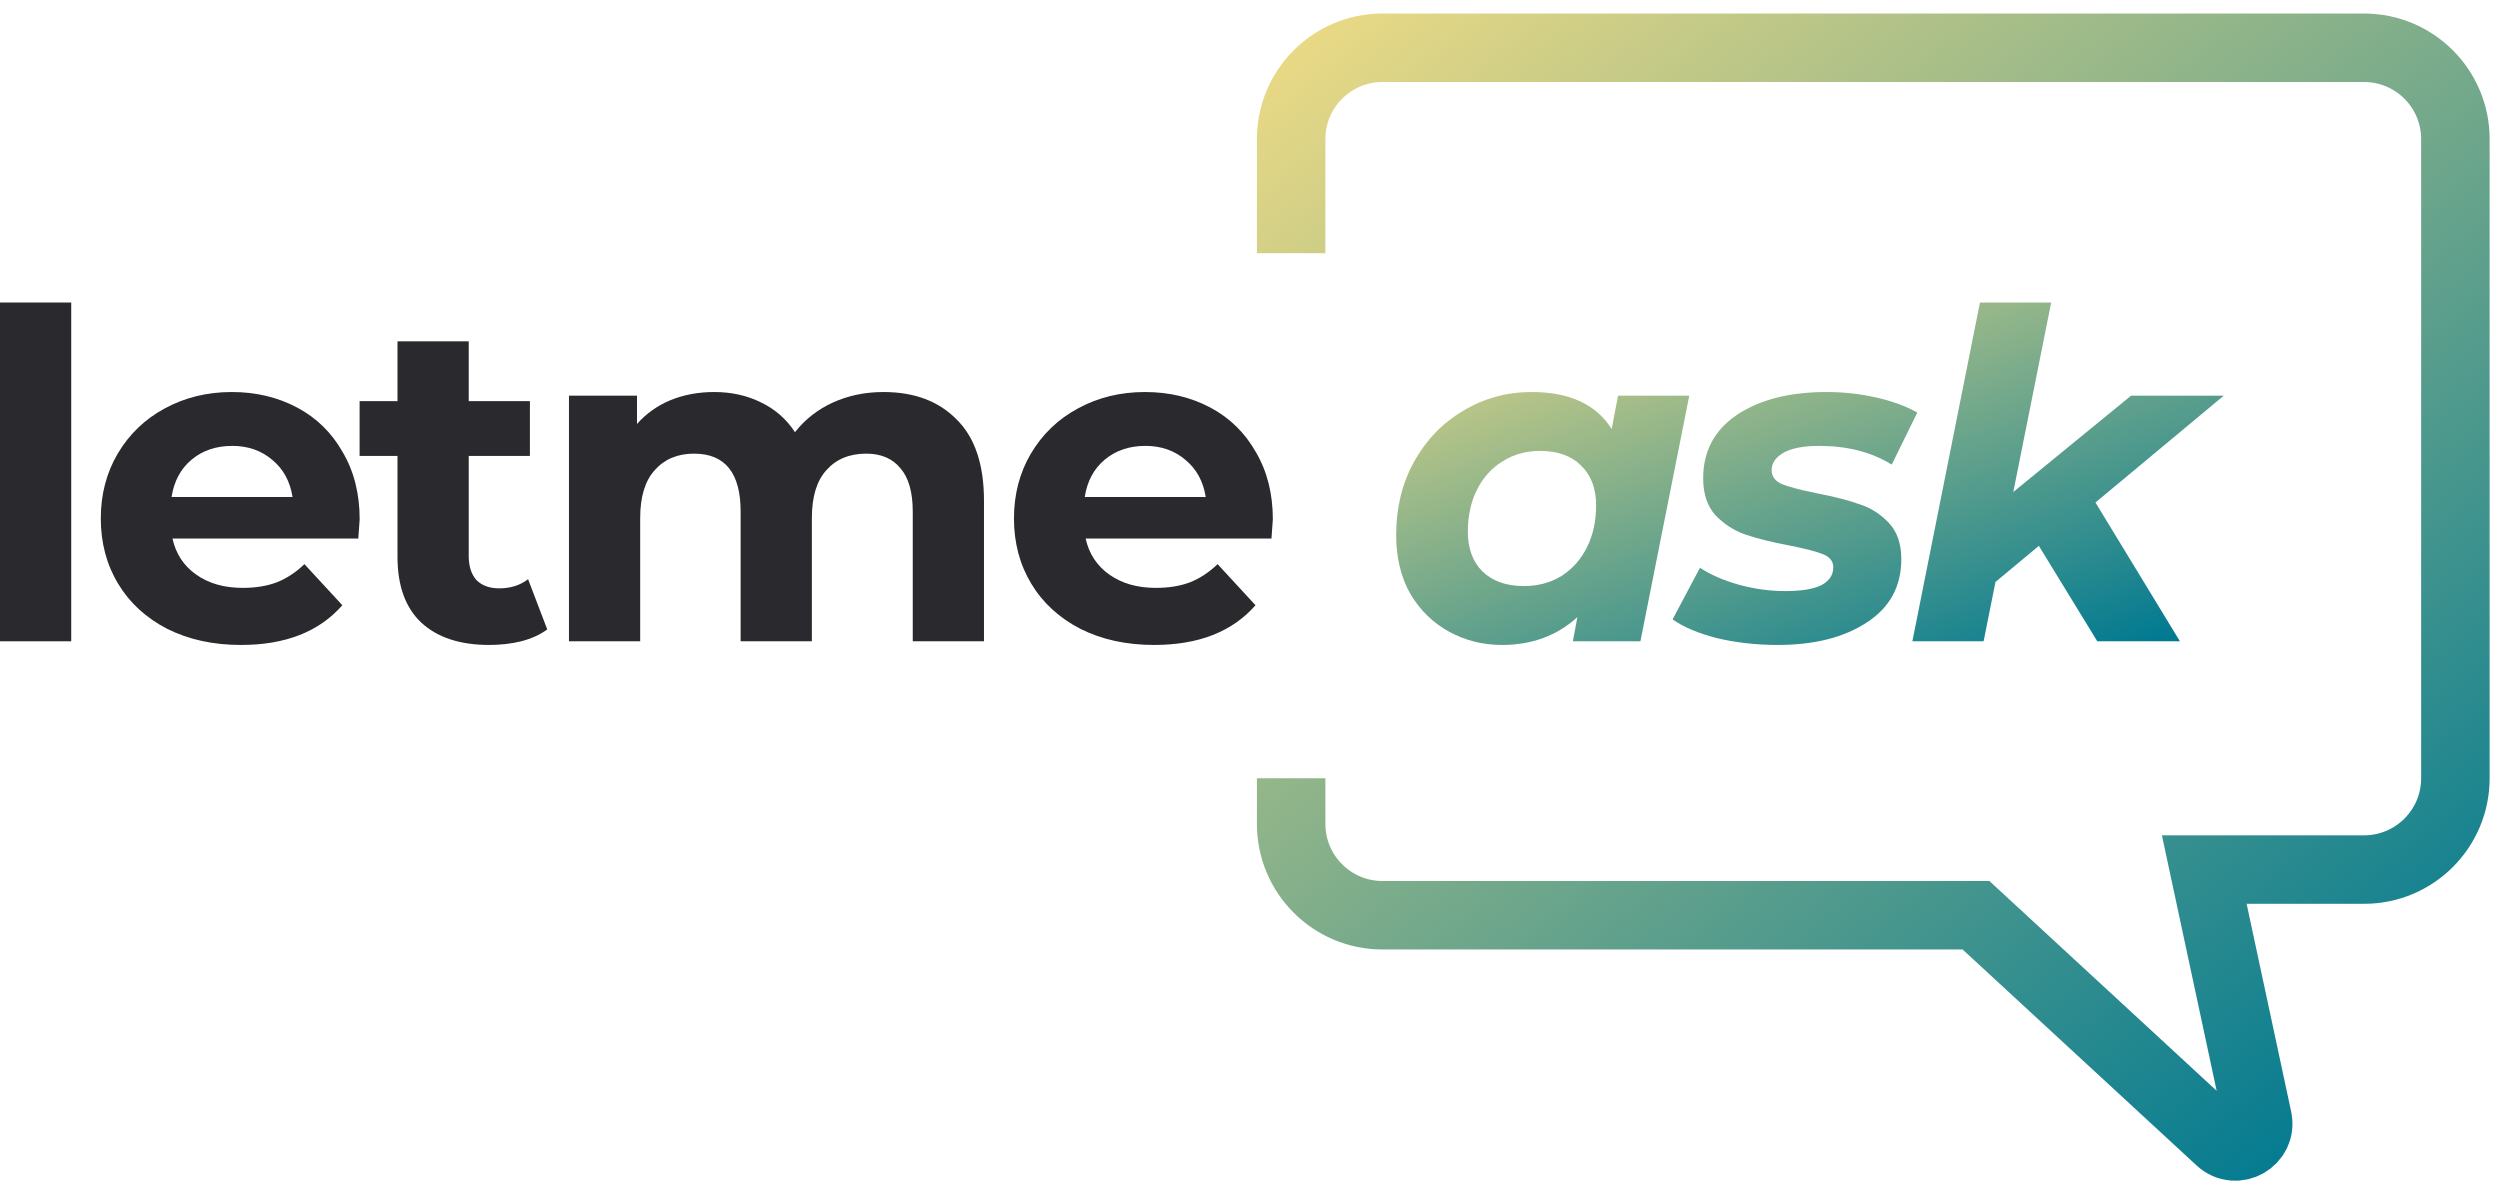
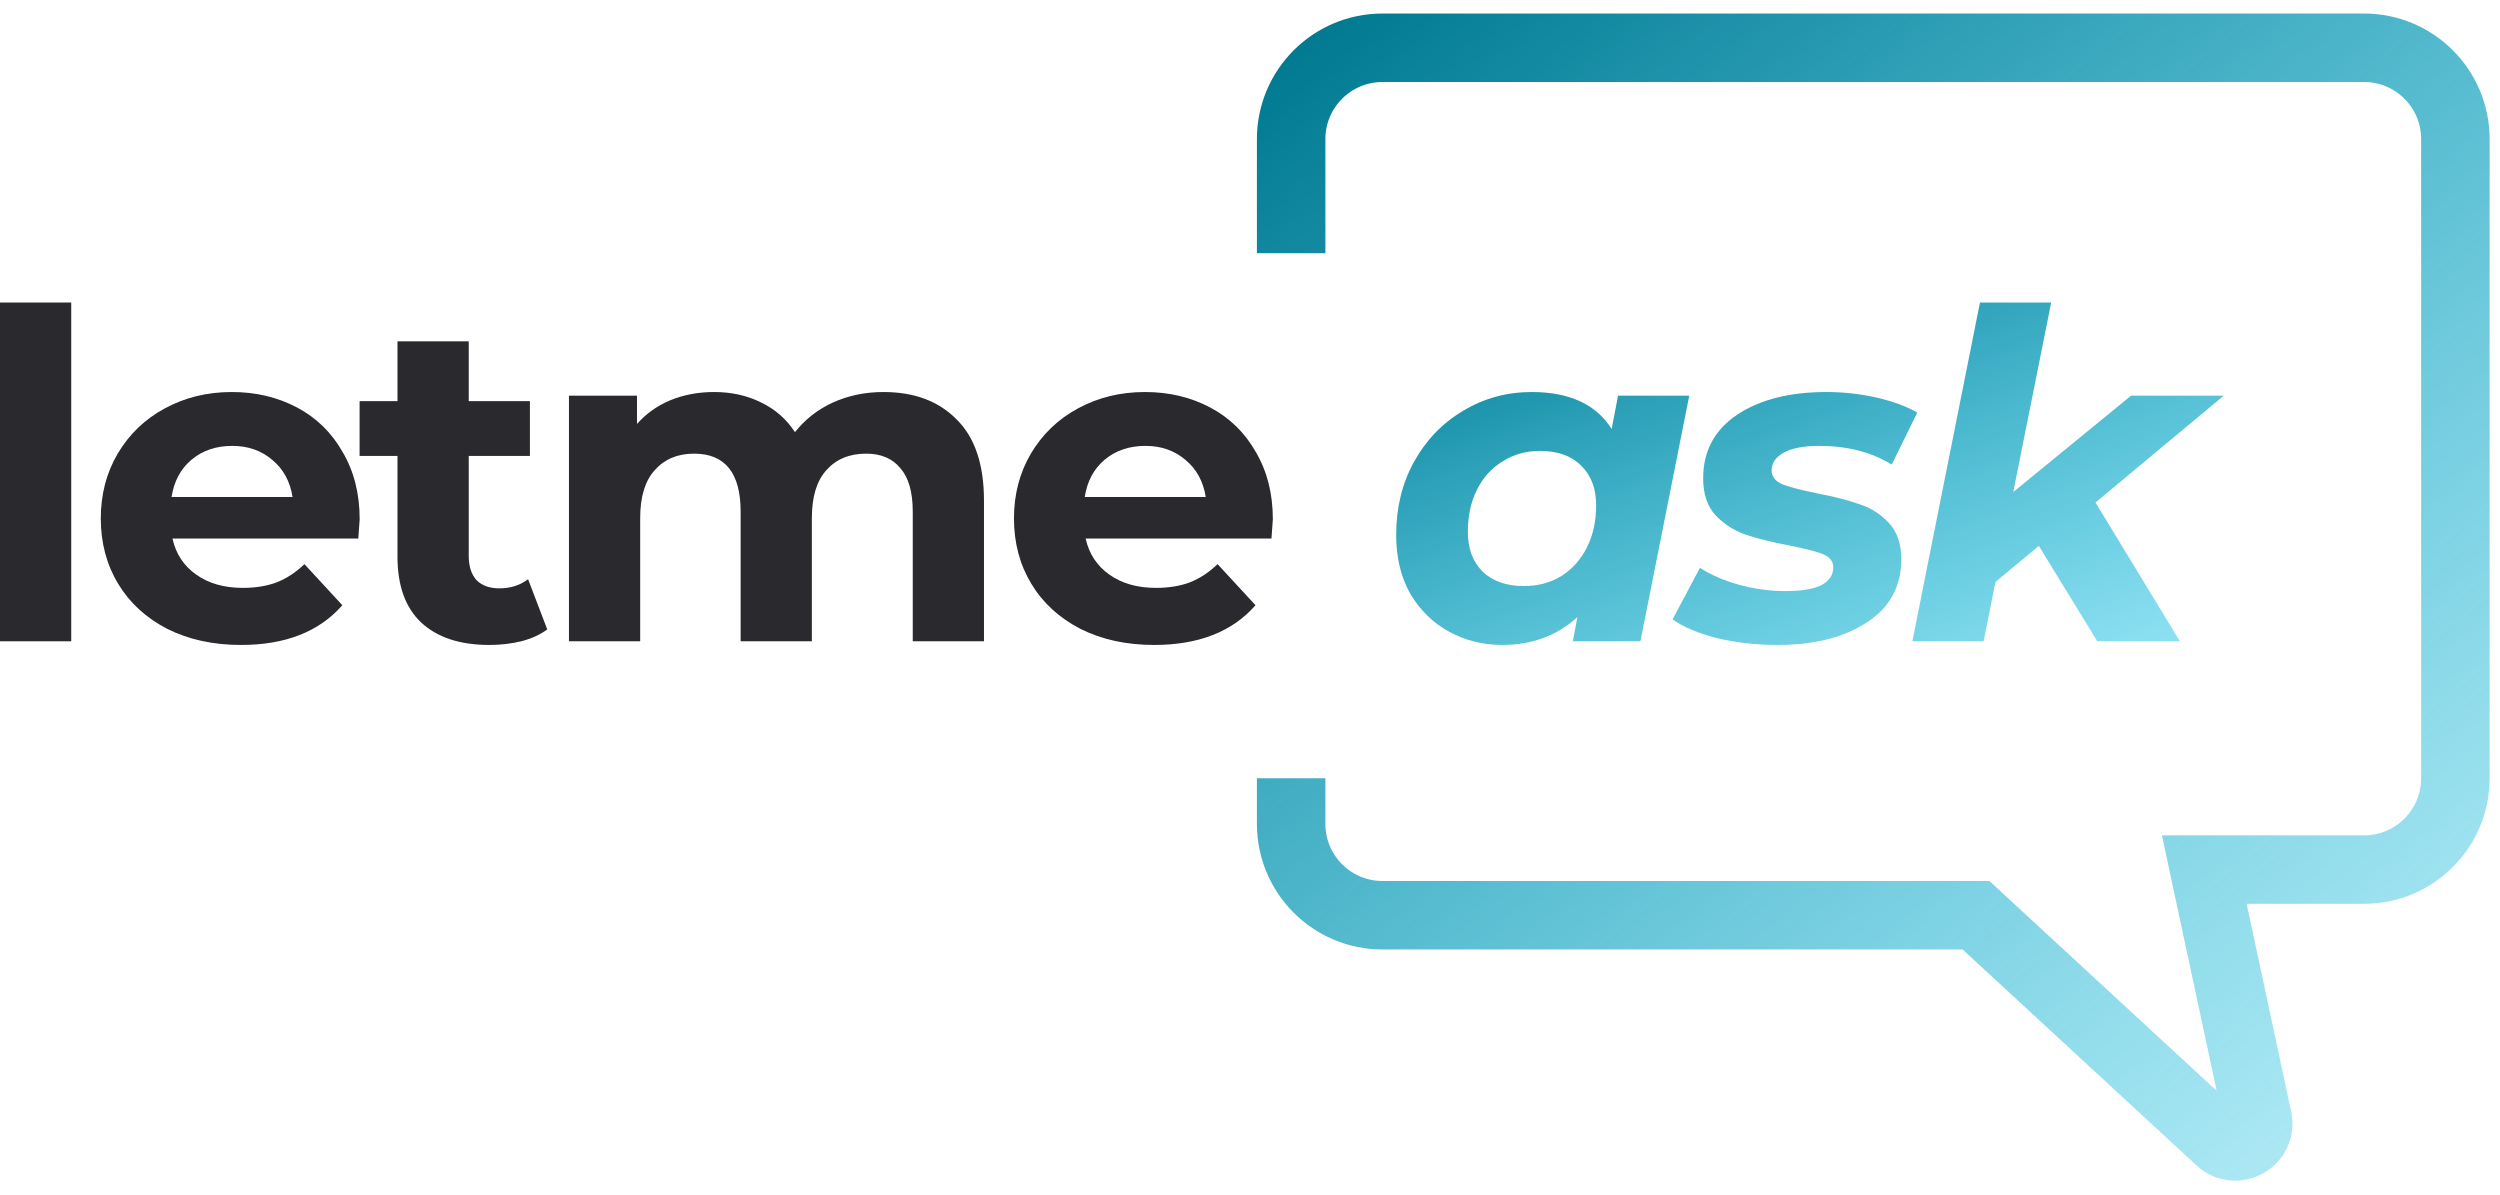
<svg xmlns="http://www.w3.org/2000/svg" width="157" height="75" viewBox="0 0 157 75" fill="none">
  <path d="M0 18.999H4.473V40.273H0V18.999Z" fill="#29292E" />
  <path d="M22.587 32.618C22.587 32.675 22.558 33.077 22.501 33.822H10.832C11.042 34.778 11.539 35.533 12.323 36.087C13.106 36.642 14.081 36.919 15.247 36.919C16.05 36.919 16.757 36.804 17.369 36.575C18 36.326 18.583 35.944 19.118 35.428L21.498 38.008C20.045 39.671 17.923 40.503 15.133 40.503C13.393 40.503 11.854 40.168 10.516 39.499C9.178 38.811 8.146 37.865 7.42 36.661C6.693 35.457 6.33 34.09 6.33 32.561C6.33 31.051 6.684 29.694 7.391 28.489C8.117 27.266 9.102 26.32 10.344 25.651C11.606 24.963 13.011 24.619 14.559 24.619C16.069 24.619 17.436 24.944 18.659 25.593C19.883 26.243 20.838 27.18 21.526 28.403C22.234 29.608 22.587 31.012 22.587 32.618ZM14.588 28.002C13.575 28.002 12.724 28.289 12.036 28.862C11.348 29.436 10.927 30.219 10.774 31.213H18.372C18.22 30.238 17.799 29.464 17.111 28.891C16.423 28.298 15.582 28.002 14.588 28.002Z" fill="#29292E" />
  <path d="M34.367 39.528C33.928 39.853 33.383 40.102 32.733 40.273C32.102 40.426 31.433 40.503 30.726 40.503C28.891 40.503 27.467 40.035 26.454 39.098C25.46 38.161 24.963 36.785 24.963 34.969V28.633H22.583V25.192H24.963V21.436H29.436V25.192H33.278V28.633H29.436V34.912C29.436 35.562 29.598 36.068 29.923 36.431C30.267 36.776 30.745 36.948 31.357 36.948C32.064 36.948 32.666 36.756 33.163 36.374L34.367 39.528Z" fill="#29292E" />
  <path d="M55.486 24.619C57.417 24.619 58.946 25.192 60.074 26.339C61.221 27.467 61.794 29.168 61.794 31.443V40.273H57.321V32.131C57.321 30.907 57.063 29.999 56.547 29.407C56.05 28.795 55.333 28.489 54.397 28.489C53.345 28.489 52.514 28.833 51.902 29.522C51.291 30.191 50.985 31.194 50.985 32.532V40.273H46.512V32.131C46.512 29.703 45.537 28.489 43.587 28.489C42.555 28.489 41.733 28.833 41.122 29.522C40.51 30.191 40.204 31.194 40.204 32.532V40.273H35.731V24.848H40.003V26.626C40.577 25.976 41.275 25.479 42.096 25.135C42.938 24.791 43.855 24.619 44.849 24.619C45.938 24.619 46.923 24.838 47.802 25.278C48.681 25.699 49.389 26.32 49.924 27.142C50.555 26.339 51.348 25.718 52.304 25.278C53.279 24.838 54.339 24.619 55.486 24.619Z" fill="#29292E" />
  <path d="M79.934 32.618C79.934 32.675 79.906 33.077 79.848 33.822H68.179C68.389 34.778 68.886 35.533 69.67 36.087C70.454 36.642 71.428 36.919 72.594 36.919C73.397 36.919 74.104 36.804 74.716 36.575C75.347 36.326 75.93 35.944 76.465 35.428L78.845 38.008C77.392 39.671 75.27 40.503 72.48 40.503C70.74 40.503 69.201 40.168 67.864 39.499C66.525 38.811 65.493 37.865 64.767 36.661C64.041 35.457 63.677 34.09 63.677 32.561C63.677 31.051 64.031 29.694 64.738 28.489C65.465 27.266 66.449 26.32 67.692 25.651C68.953 24.963 70.358 24.619 71.906 24.619C73.416 24.619 74.783 24.944 76.006 25.593C77.23 26.243 78.185 27.18 78.874 28.403C79.581 29.608 79.934 31.012 79.934 32.618ZM71.935 28.002C70.922 28.002 70.071 28.289 69.383 28.862C68.695 29.436 68.275 30.219 68.121 31.213H75.72C75.567 30.238 75.146 29.464 74.458 28.891C73.77 28.298 72.929 28.002 71.935 28.002Z" fill="#29292E" />
  <path d="M106.086 24.848L103.018 40.273H98.775L99.061 38.754C97.781 39.92 96.204 40.503 94.331 40.503C93.126 40.503 92.018 40.226 91.005 39.671C89.992 39.117 89.179 38.324 88.567 37.292C87.975 36.24 87.679 35.007 87.679 33.593C87.679 31.892 88.051 30.363 88.797 29.006C89.561 27.629 90.594 26.559 91.894 25.794C93.193 25.011 94.627 24.619 96.194 24.619C98.564 24.619 100.237 25.393 101.212 26.941L101.613 24.848H106.086ZM95.707 36.804C96.586 36.804 97.37 36.594 98.058 36.173C98.746 35.734 99.281 35.132 99.664 34.367C100.046 33.602 100.237 32.723 100.237 31.729C100.237 30.678 99.922 29.846 99.291 29.235C98.679 28.623 97.819 28.317 96.71 28.317C95.831 28.317 95.047 28.537 94.359 28.977C93.671 29.397 93.136 29.99 92.754 30.754C92.371 31.519 92.18 32.398 92.18 33.392C92.18 34.444 92.486 35.275 93.098 35.887C93.728 36.498 94.598 36.804 95.707 36.804Z" fill="url(#paint0_linear)" />
  <path d="M111.632 40.503C110.294 40.503 109.023 40.359 107.819 40.073C106.634 39.767 105.707 39.375 105.038 38.897L106.758 35.657C107.427 36.097 108.239 36.451 109.195 36.718C110.17 36.986 111.145 37.12 112.119 37.12C113.133 37.12 113.888 36.995 114.385 36.747C114.882 36.479 115.13 36.106 115.13 35.629C115.13 35.246 114.91 34.969 114.471 34.797C114.031 34.625 113.324 34.444 112.349 34.252C111.24 34.042 110.323 33.813 109.596 33.564C108.889 33.316 108.268 32.914 107.733 32.36C107.217 31.787 106.959 31.012 106.959 30.038C106.959 28.336 107.666 27.008 109.08 26.052C110.514 25.096 112.387 24.619 114.7 24.619C115.77 24.619 116.812 24.733 117.825 24.963C118.838 25.192 119.698 25.508 120.406 25.909L118.8 29.177C117.538 28.394 116.019 28.002 114.241 28.002C113.266 28.002 112.521 28.145 112.005 28.432C111.508 28.719 111.259 29.082 111.259 29.522C111.259 29.923 111.479 30.219 111.919 30.41C112.358 30.582 113.094 30.774 114.127 30.984C115.216 31.194 116.105 31.424 116.793 31.672C117.5 31.901 118.112 32.293 118.628 32.847C119.144 33.402 119.402 34.157 119.402 35.113C119.402 36.833 118.676 38.161 117.223 39.098C115.79 40.035 113.926 40.503 111.632 40.503Z" fill="url(#paint1_linear)" />
  <path d="M131.595 31.557L136.899 40.273H131.71L128.04 34.281L125.316 36.546L124.57 40.273H120.097L124.341 18.999H128.814L126.434 30.898L133.831 24.848H139.652L131.595 31.557Z" fill="url(#paint2_linear)" />
  <path d="M81.084 15.902V8.734C81.084 5.567 83.652 3 86.819 3H148.463C151.63 3 154.198 5.567 154.198 8.734V48.875C154.198 52.042 151.63 54.609 148.463 54.609H138.428L141.782 70.26C142.075 71.628 140.436 72.563 139.408 71.614L124.092 57.477H86.819C83.652 57.477 81.084 54.909 81.084 51.742V48.875" stroke="url(#paint3_linear)" stroke-width="4.301" />
  <defs>
    <linearGradient id="paint0_linear" x1="87.679" y1="18.999" x2="99.758" y2="53.111" gradientUnits="userSpaceOnUse">
-       <stop stop-color="#E9D985" />
-       <stop offset="1" stop-color="#007991" />
+       <stop stop-color="#007991" />
+       <stop offset="1" stop-color="#00B9DE" stop-opacity="0.45" />
    </linearGradient>
    <linearGradient id="paint1_linear" x1="87.679" y1="18.999" x2="99.758" y2="53.111" gradientUnits="userSpaceOnUse">
-       <stop stop-color="#E9D985" />
-       <stop offset="1" stop-color="#007991" />
+       <stop stop-color="#007991" />
+       <stop offset="1" stop-color="#00B9DE" stop-opacity="0.45" />
    </linearGradient>
    <linearGradient id="paint2_linear" x1="87.679" y1="18.999" x2="99.758" y2="53.111" gradientUnits="userSpaceOnUse">
-       <stop stop-color="#E9D985" />
-       <stop offset="1" stop-color="#007991" />
+       <stop stop-color="#007991" />
+       <stop offset="1" stop-color="#00B9DE" stop-opacity="0.45" />
    </linearGradient>
    <linearGradient id="paint3_linear" x1="81.084" y1="3" x2="141.295" y2="77.547" gradientUnits="userSpaceOnUse">
-       <stop stop-color="#E9D985" />
-       <stop offset="1" stop-color="#007991" />
+       <stop stop-color="#007991" />
+       <stop offset="1" stop-color="#00B9DE" stop-opacity="0.31" />
    </linearGradient>
  </defs>
</svg>
